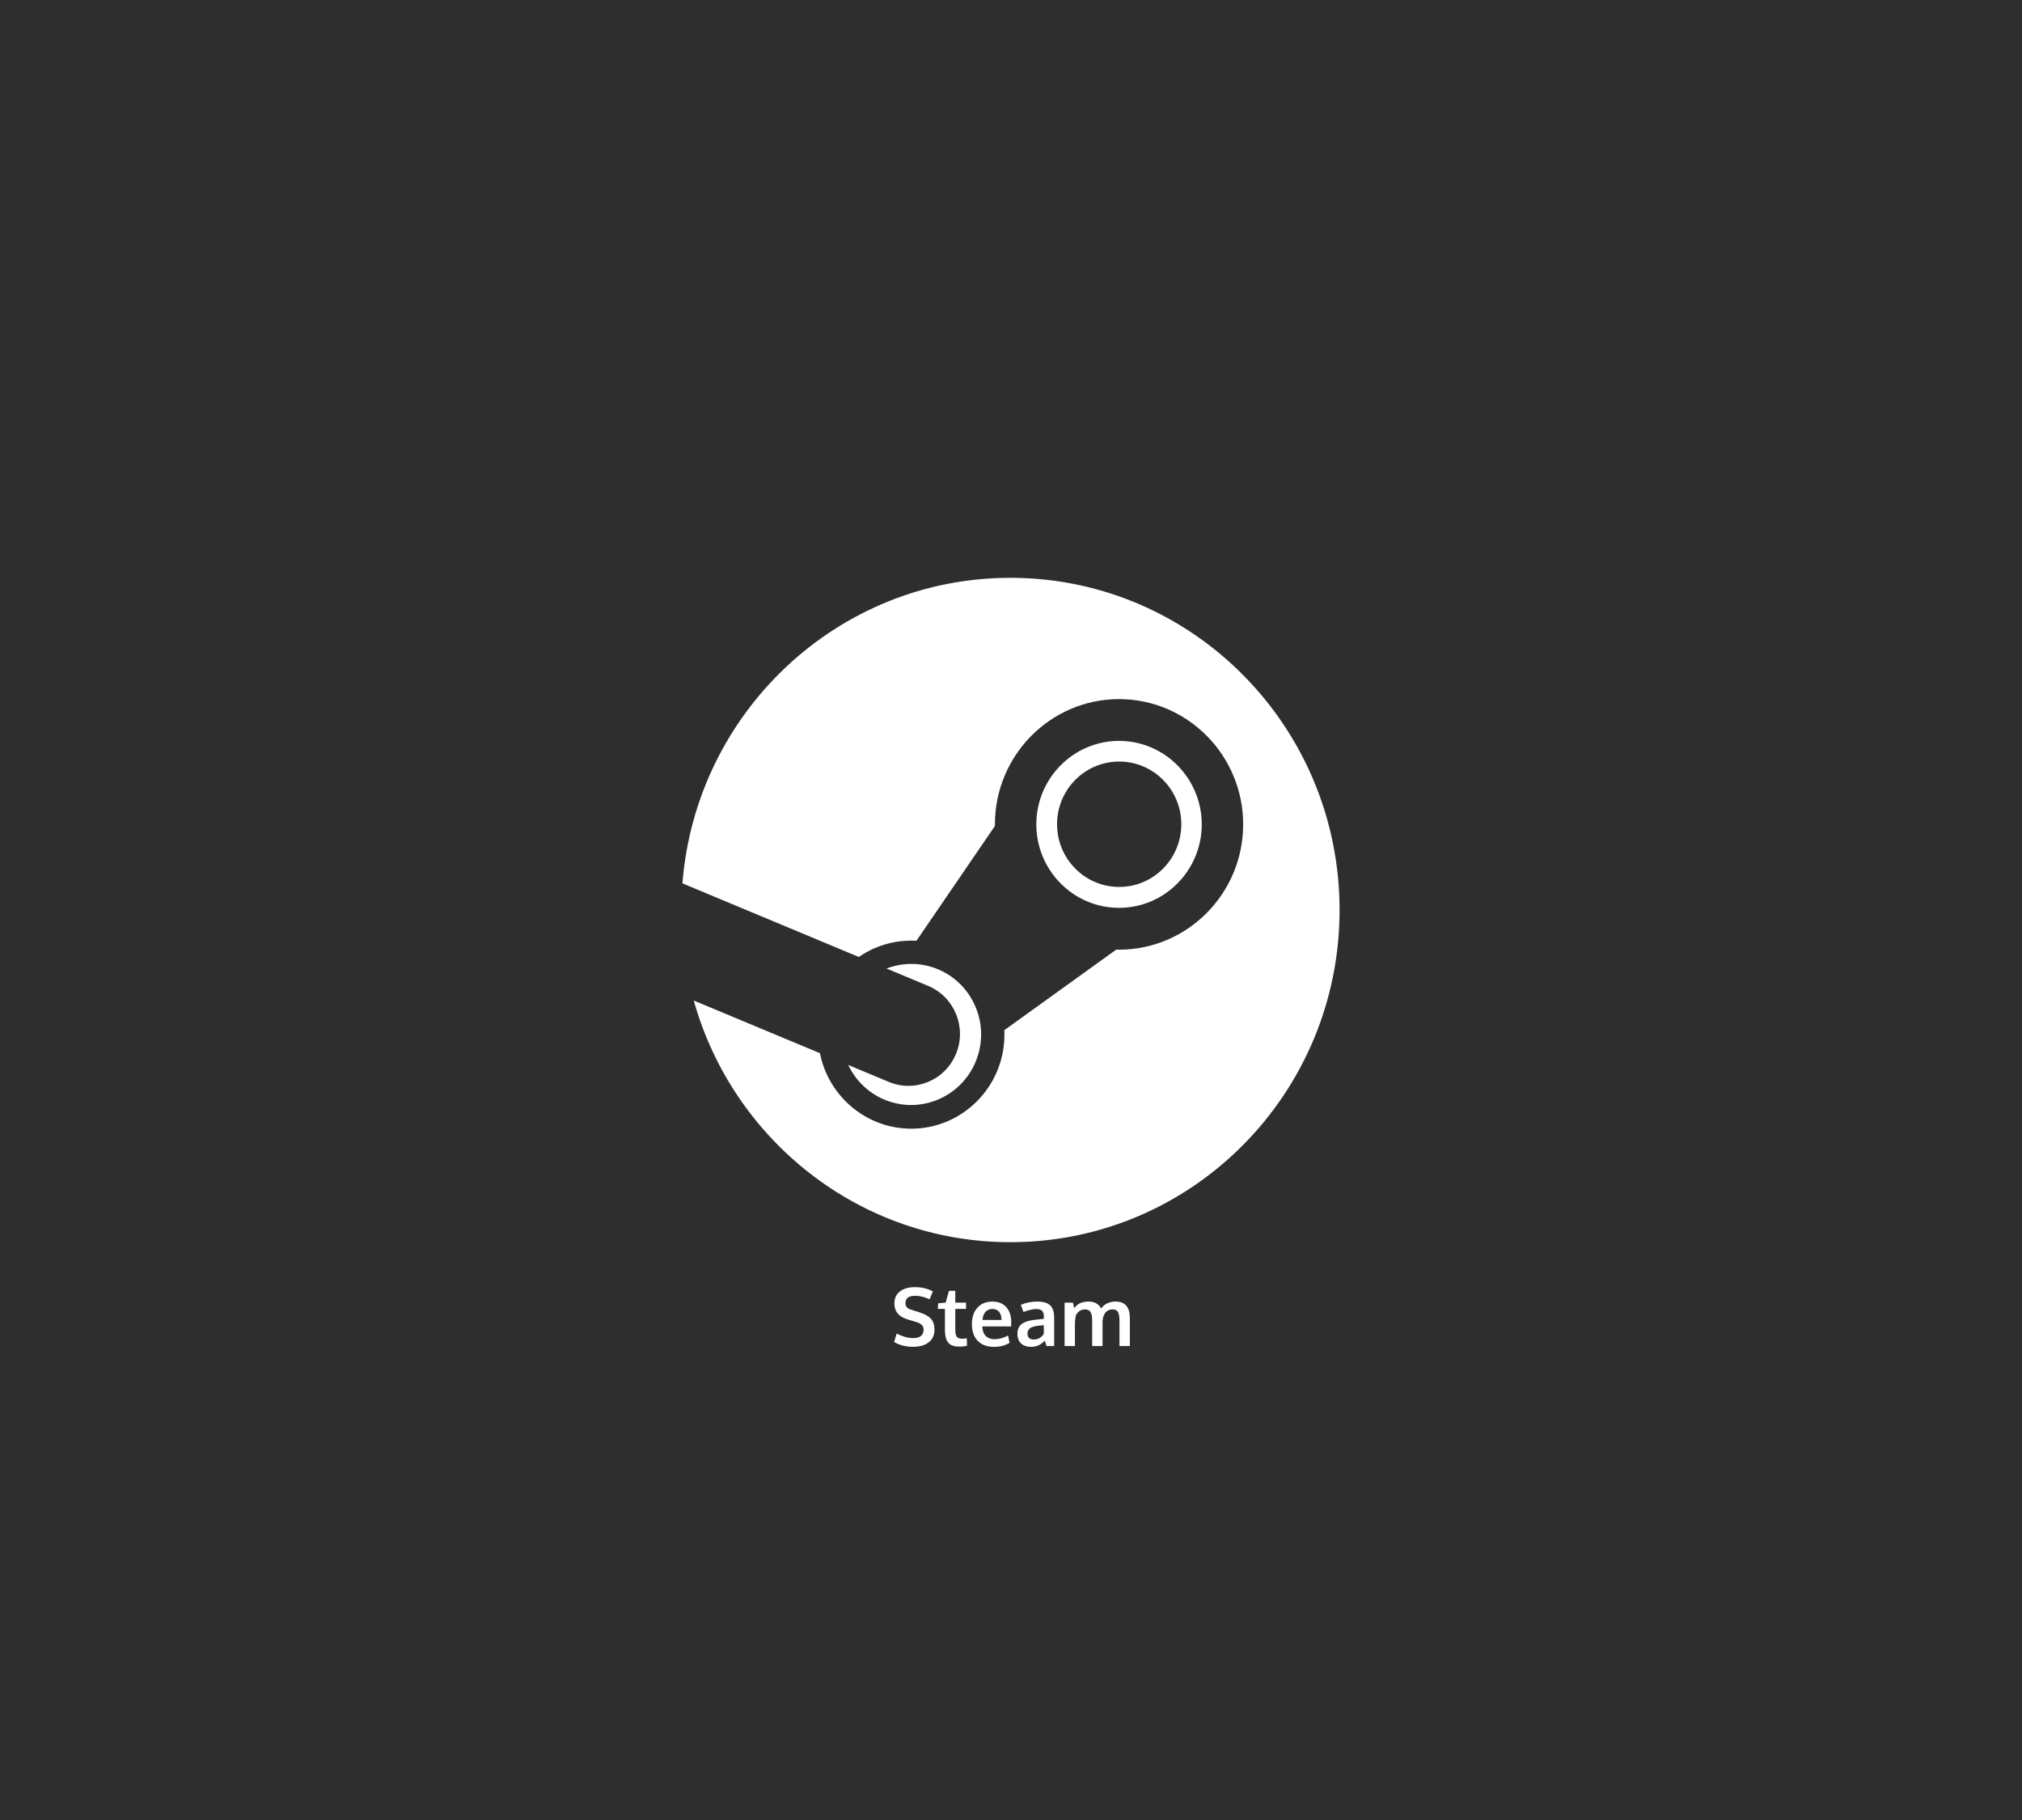
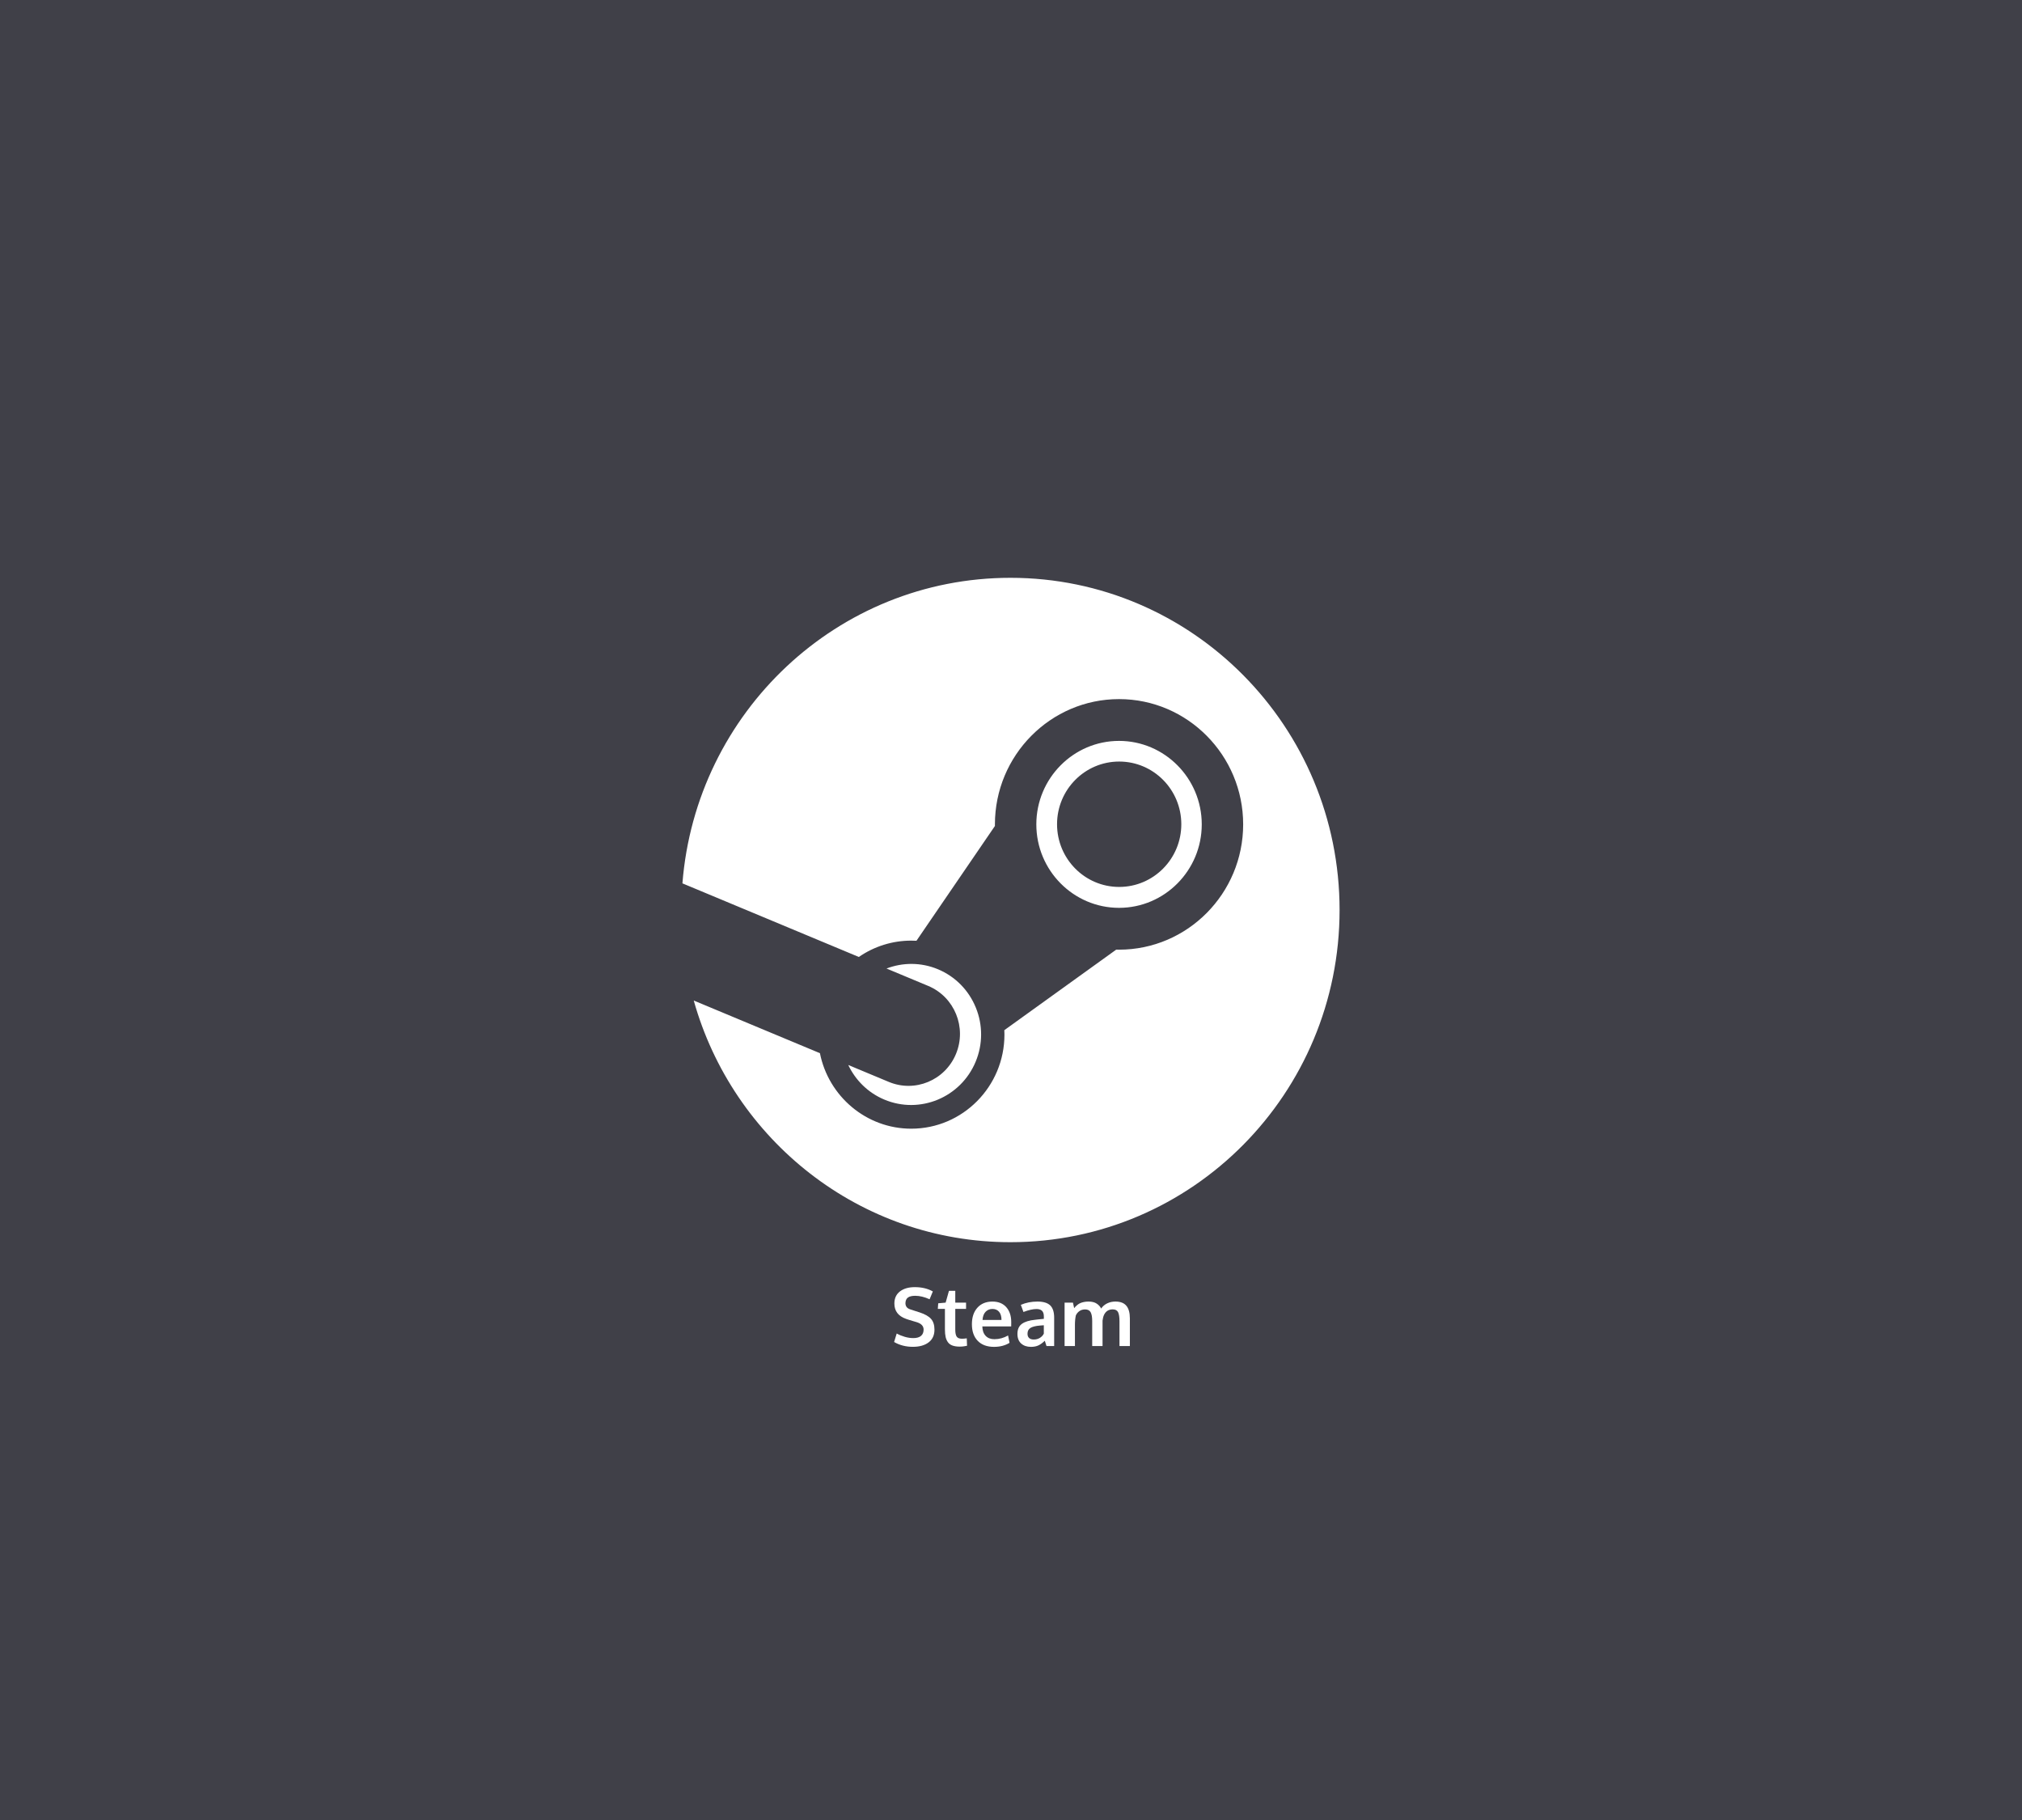
<svg xmlns="http://www.w3.org/2000/svg" width="100%" height="100%" viewBox="0 0 1200 1080" version="1.1" style="fill-rule:evenodd;clip-rule:evenodd;stroke-linejoin:round;stroke-miterlimit:2;">
-   <path d="M 0 0 H 1200 V 1080 H 0 V 0 Z" id="Artboard1" style="fill:rgb(46,46,46);" />
+   <path d="M 0 0 H 1200 V 1080 H 0 V 0 Z" id="Artboard1" style="fill:rgb(64,64,72);" />
  <path d="M 541.758 799.212 C 537.617 799.212 533.906 798.259 530.625 796.353 L 532.172 791.314 C 533.641 792.126 535.238 792.782 536.965 793.282 C 538.691 793.782 540.375 794.032 542.016 794.032 C 544.031 794.032 545.555 793.599 546.586 792.732 C 547.617 791.864 548.133 790.618 548.133 788.993 C 548.133 786.837 546.695 785.345 543.82 784.517 C 543.617 784.454 543.047 784.286 542.109 784.013 C 541.172 783.739 540.293 783.474 539.473 783.216 C 538.652 782.958 538.062 782.759 537.703 782.618 C 533.094 780.993 530.789 777.962 530.789 773.525 C 530.789 770.415 531.894 768.017 534.105 766.329 C 536.316 764.642 539.25 763.798 542.906 763.798 C 547.047 763.798 550.617 764.65 553.617 766.353 L 551.695 770.993 C 548.633 769.618 545.789 768.931 543.164 768.931 C 541.273 768.931 539.848 769.263 538.887 769.927 C 537.926 770.591 537.414 771.696 537.352 773.243 C 537.352 775.15 538.297 776.392 540.187 776.97 C 540.562 777.111 541.484 777.415 542.953 777.884 C 544.422 778.353 545.375 778.657 545.812 778.798 C 548.953 779.829 551.199 781.111 552.551 782.642 C 553.902 784.173 554.578 786.306 554.578 789.04 C 554.578 792.306 553.422 794.818 551.109 796.575 C 548.797 798.333 545.68 799.212 541.758 799.212 Z" style="fill: white; fill-rule: nonzero; stroke-width: 1;" />
  <path d="M 569.695 799.095 C 567.945 799.095 566.488 798.888 565.324 798.474 C 564.16 798.06 563.25 797.407 562.594 796.517 C 561.937 795.626 561.473 794.575 561.199 793.364 C 560.926 792.154 560.789 790.657 560.789 788.876 L 560.789 776.712 L 556.57 776.712 L 556.805 773.384 L 561.211 772.986 L 563.18 766.001 L 566.93 765.978 L 566.93 772.986 L 573.328 772.986 L 573.328 776.712 L 566.93 776.712 L 566.93 788.993 C 566.93 790.946 567.211 792.337 567.773 793.165 C 568.336 793.993 569.375 794.407 570.891 794.407 C 571.781 794.407 572.734 794.329 573.75 794.173 L 573.914 798.579 C 573.883 798.579 573.691 798.614 573.34 798.685 C 572.988 798.755 572.652 798.818 572.332 798.872 C 572.012 798.927 571.602 798.978 571.102 799.025 C 570.602 799.071 570.133 799.095 569.695 799.095 Z" style="fill: white; fill-rule: nonzero; stroke-width: 1;" />
  <path d="M 589.922 799.236 C 585.781 799.236 582.559 798.044 580.254 795.661 C 577.949 793.279 576.797 789.986 576.797 785.782 C 576.797 781.689 577.883 778.431 580.055 776.009 C 582.227 773.587 585.187 772.368 588.937 772.353 C 592.484 772.353 595.238 773.462 597.199 775.681 C 599.16 777.9 600.141 780.845 600.141 784.517 C 600.141 784.782 600.137 785.212 600.129 785.806 C 600.121 786.4 600.117 786.837 600.117 787.118 L 582.984 787.118 C 583.047 789.525 583.707 791.388 584.965 792.708 C 586.223 794.029 587.953 794.689 590.156 794.689 C 592.969 794.689 595.672 793.954 598.266 792.486 L 599.133 796.845 C 596.555 798.439 593.484 799.236 589.922 799.236 Z M 583.102 783.251 L 594.352 783.251 C 594.352 781.157 593.875 779.548 592.922 778.423 C 591.969 777.298 590.648 776.736 588.961 776.736 C 587.383 776.736 586.051 777.282 584.965 778.376 C 583.879 779.47 583.258 781.095 583.102 783.251 Z" style="fill: white; fill-rule: nonzero; stroke-width: 1;" />
  <path d="M 611.836 799.236 C 609.445 799.236 607.512 798.575 606.035 797.255 C 604.559 795.935 603.82 794.032 603.82 791.548 C 603.82 788.876 604.695 786.896 606.445 785.607 C 608.195 784.318 610.836 783.501 614.367 783.157 C 614.852 783.095 615.375 783.032 615.937 782.97 C 616.5 782.907 617.133 782.845 617.836 782.782 C 618.539 782.72 619.094 782.665 619.5 782.618 L 619.5 781.259 C 619.5 779.696 619.141 778.56 618.422 777.849 C 617.703 777.138 616.609 776.782 615.141 776.782 C 613.047 776.782 610.461 777.368 607.383 778.54 C 607.367 778.493 607.109 777.782 606.609 776.407 C 606.109 775.032 605.852 774.329 605.836 774.298 C 608.867 773.001 612.148 772.353 615.68 772.353 C 619.148 772.353 621.672 773.107 623.25 774.614 C 624.828 776.122 625.617 778.564 625.617 781.939 L 625.617 798.743 L 621.07 798.743 C 621.055 798.681 620.883 798.157 620.555 797.173 C 620.227 796.189 620.062 795.665 620.062 795.603 C 618.781 796.853 617.527 797.771 616.301 798.357 C 615.074 798.943 613.586 799.236 611.836 799.236 Z M 613.5 794.876 C 614.922 794.876 616.16 794.536 617.215 793.857 C 618.269 793.177 619.023 792.353 619.477 791.384 L 619.477 786.415 C 619.43 786.415 619.019 786.446 618.246 786.509 C 617.473 786.571 617.055 786.603 616.992 786.603 C 614.508 786.821 612.687 787.29 611.531 788.009 C 610.375 788.728 609.797 789.884 609.797 791.478 C 609.797 792.571 610.117 793.411 610.758 793.997 C 611.398 794.583 612.312 794.876 613.5 794.876 Z" style="fill: white; fill-rule: nonzero; stroke-width: 1;" />
  <path d="M 631.805 798.743 L 631.805 772.986 L 636.773 772.986 L 637.477 776.267 C 637.789 775.876 638.09 775.529 638.379 775.224 C 638.668 774.919 639.066 774.575 639.574 774.193 C 640.082 773.81 640.621 773.493 641.191 773.243 C 641.762 772.993 642.465 772.782 643.301 772.611 C 644.137 772.439 645.031 772.353 645.984 772.353 C 648.031 772.353 649.668 772.767 650.894 773.595 C 652.121 774.423 652.984 775.392 653.484 776.501 C 654.406 775.173 655.602 774.15 657.07 773.431 C 658.539 772.712 660.172 772.353 661.969 772.353 C 664.922 772.353 667.09 773.189 668.473 774.861 C 669.855 776.532 670.547 779.009 670.547 782.29 L 670.547 798.743 L 664.383 798.743 L 664.383 784.118 C 664.383 781.603 664.105 779.786 663.551 778.669 C 662.996 777.552 661.937 776.993 660.375 776.993 C 657.984 776.993 656.266 778.071 655.219 780.228 C 654.781 781.181 654.484 782.329 654.328 783.673 L 654.328 798.743 L 648.187 798.743 L 648.187 783.837 C 648.187 781.54 647.883 779.829 647.273 778.704 C 646.664 777.579 645.562 777.017 643.969 777.017 C 642.672 777.017 641.555 777.345 640.617 778.001 C 639.68 778.657 638.969 779.517 638.484 780.579 C 638.125 782.157 637.945 784.048 637.945 786.251 L 637.945 798.743 L 631.805 798.743 Z" style="fill: white; fill-rule: nonzero; stroke-width: 1;" />
  <path d="M 599.664 342.878 C 497.046 342.878 412.983 422.725 405 524.189 L 509.697 567.872 C 518.838 561.545 529.698 558.16 540.815 558.174 C 541.854 558.174 542.88 558.203 543.892 558.259 L 590.457 490.146 L 590.457 489.192 C 590.457 448.207 623.501 414.854 664.12 414.854 C 704.738 414.854 737.782 448.207 737.782 489.192 C 737.782 530.176 704.738 563.542 664.12 563.542 C 663.557 563.542 663.008 563.528 662.448 563.515 L 596.036 611.316 C 596.079 612.202 596.106 613.087 596.106 613.959 C 596.106 644.738 571.3 669.772 540.815 669.772 C 514.054 669.772 491.664 650.488 486.605 624.964 L 411.718 593.718 C 434.91 676.461 510.244 737.123 599.664 737.123 C 707.551 737.123 795.001 648.858 795.001 540 C 795.001 431.131 707.551 342.878 599.664 342.878 Z M 527.411 641.978 L 503.419 631.972 C 507.665 640.91 515.029 648.387 524.797 652.493 C 545.908 661.374 570.251 651.269 579.05 629.947 C 583.308 619.699 583.334 608.168 579.12 597.902 C 574.903 587.558 566.934 579.49 556.716 575.189 C 546.555 570.931 535.676 571.085 526.118 574.726 L 550.912 585.07 C 566.485 591.621 573.849 609.666 567.356 625.38 C 560.877 641.093 542.984 648.529 527.411 641.978 Z M 713.206 489.192 C 713.206 461.885 691.181 439.65 664.125 439.65 C 637.055 439.65 615.031 461.885 615.031 489.192 C 615.031 516.501 637.055 538.722 664.125 538.722 C 691.181 538.722 713.206 516.501 713.206 489.192 Z M 627.329 489.108 C 627.329 468.56 643.843 451.906 664.197 451.906 C 684.562 451.906 701.076 468.56 701.076 489.108 C 701.076 509.657 684.562 526.312 664.195 526.312 C 643.843 526.312 627.328 509.657 627.328 489.11 L 627.329 489.108 Z" style="fill: white; fill-rule: nonzero; stroke-width: 1.523;" />
</svg>
